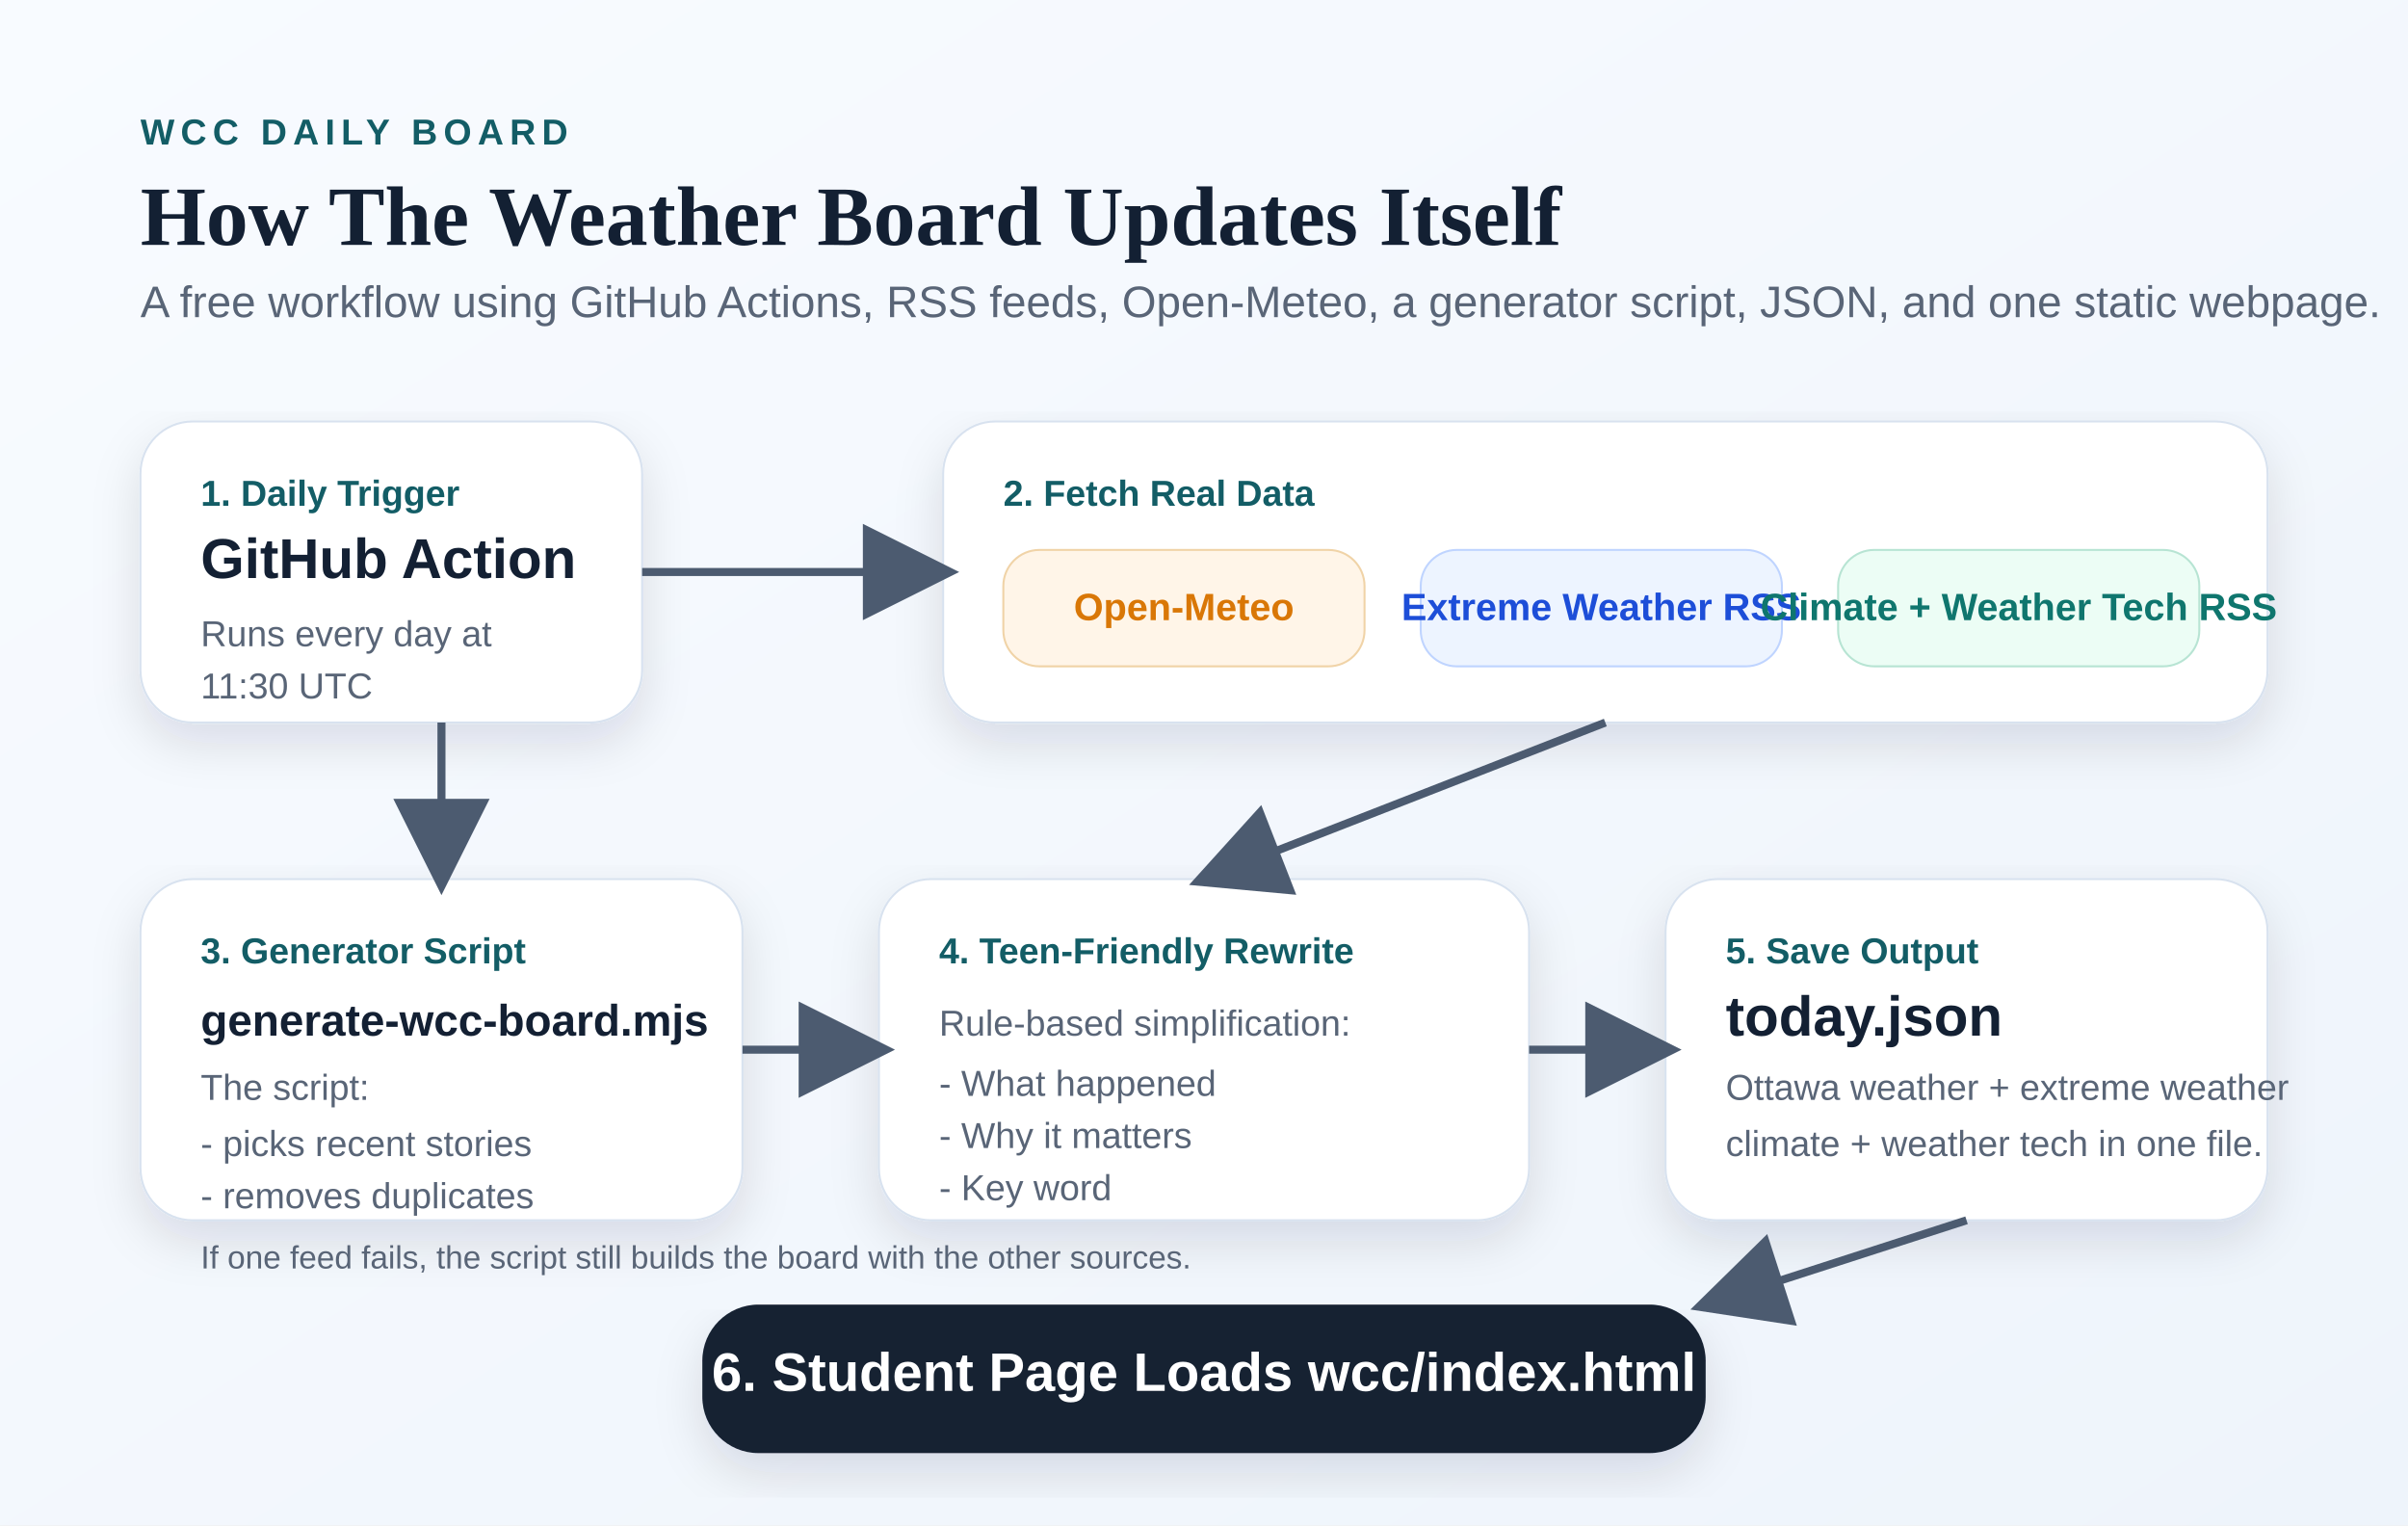
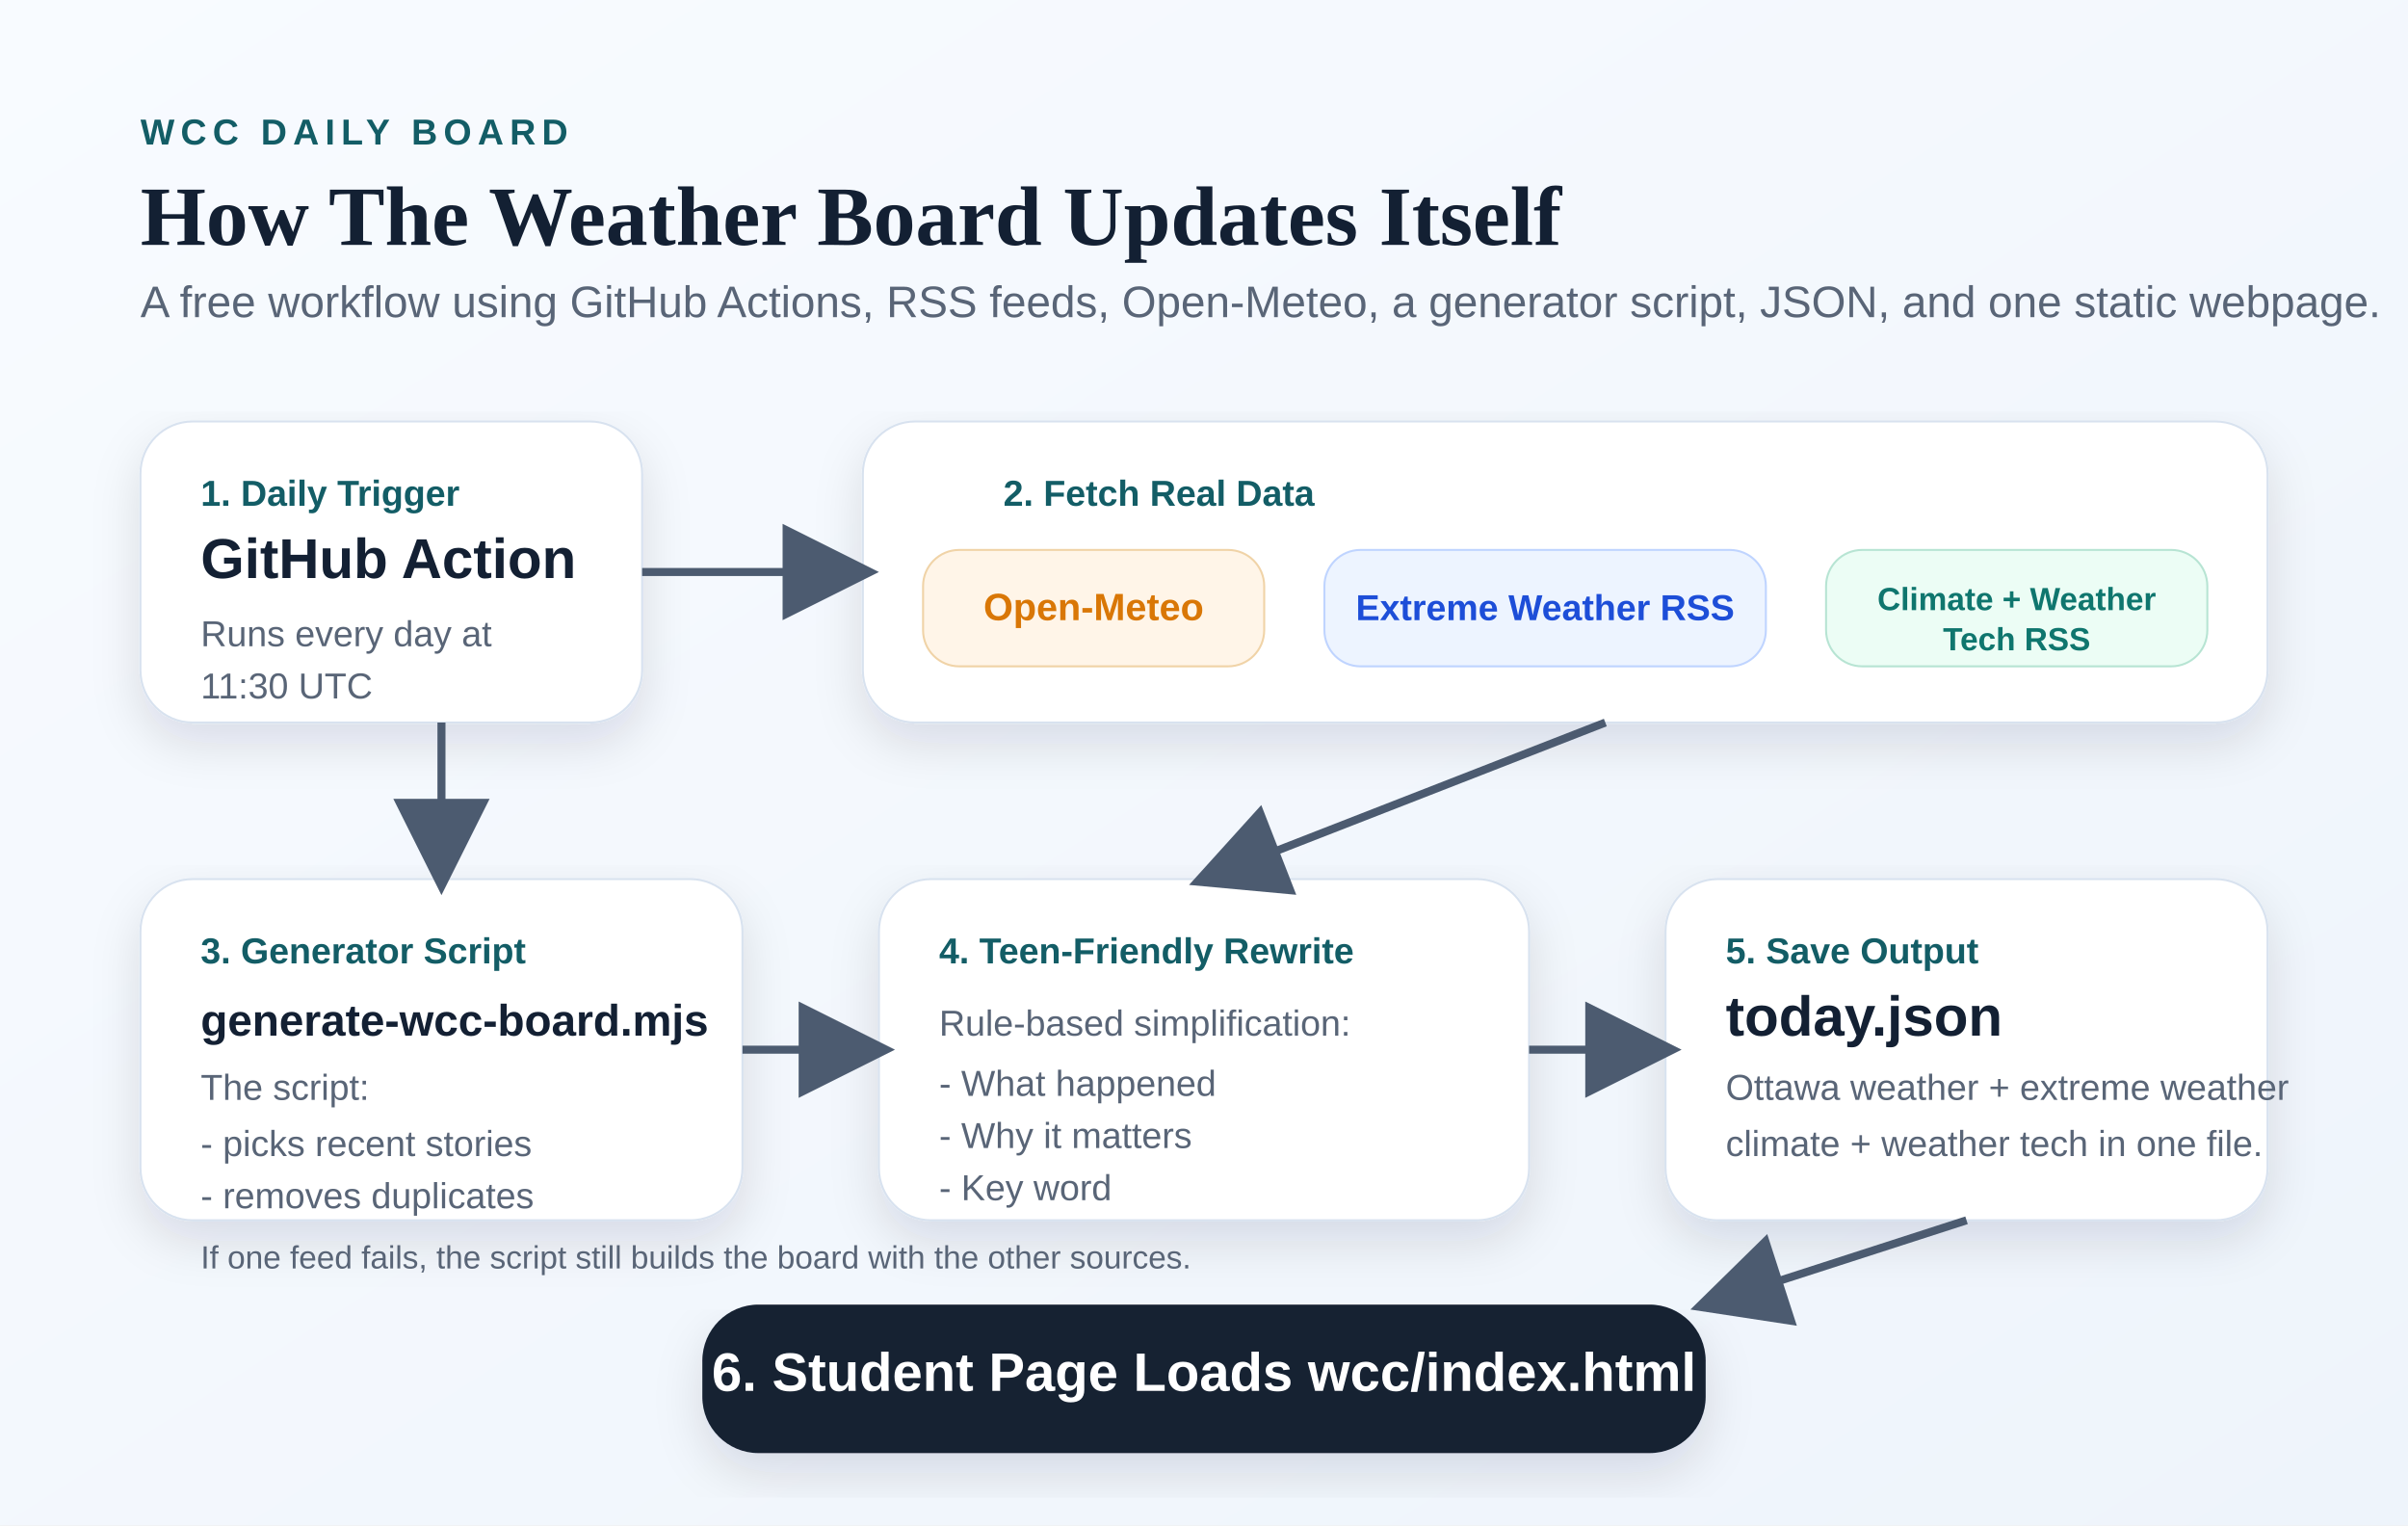
<svg xmlns="http://www.w3.org/2000/svg" width="1200" height="760" viewBox="0 0 1200 760" role="img" aria-labelledby="title desc">
  <defs>
    <linearGradient id="bg" x1="0" y1="0" x2="1" y2="1">
      <stop offset="0%" stop-color="#f8fbff" />
      <stop offset="100%" stop-color="#eef4fb" />
    </linearGradient>
    <filter id="shadow" x="-10%" y="-10%" width="120%" height="140%">
      <feDropShadow dx="0" dy="10" stdDeviation="12" flood-color="#132033" flood-opacity="0.12" />
    </filter>
    <marker id="arrow" markerWidth="12" markerHeight="12" refX="10" refY="6" orient="auto">
      <path d="M0,0 L12,6 L0,12 Z" fill="#4c5b70" />
    </marker>
  </defs>
  <rect width="1200" height="760" fill="url(#bg)" />
  <text x="70" y="72" font-family="Trebuchet MS, Arial, sans-serif" font-size="18" font-weight="700" letter-spacing="3" fill="#135d66">WCC DAILY BOARD</text>
  <text x="70" y="122" font-family="Georgia, 'Times New Roman', serif" font-size="42" font-weight="700" fill="#132033">How The Weather Board Updates Itself</text>
  <text x="70" y="158" font-family="Trebuchet MS, Arial, sans-serif" font-size="22" fill="#596577">A free workflow using GitHub Actions, RSS feeds, Open-Meteo, a generator script, JSON, and one static webpage.</text>
  <rect x="70" y="210" rx="26" ry="26" width="250" height="150" fill="#ffffff" stroke="#d8e2ef" filter="url(#shadow)" />
  <text x="100" y="252" font-family="Trebuchet MS, Arial, sans-serif" font-size="18" font-weight="700" fill="#135d66">1. Daily Trigger</text>
  <text x="100" y="288" font-family="Trebuchet MS, Arial, sans-serif" font-size="28" font-weight="700" fill="#132033">GitHub Action</text>
  <text x="100" y="322" font-family="Trebuchet MS, Arial, sans-serif" font-size="18" fill="#596577">Runs every day at</text>
  <text x="100" y="348" font-family="Trebuchet MS, Arial, sans-serif" font-size="18" fill="#596577">11:30 UTC</text>
-   <rect x="470" y="210" rx="26" ry="26" width="660" height="150" fill="#ffffff" stroke="#d8e2ef" filter="url(#shadow)" />
+   <rect x="430" y="210" rx="26" ry="26" width="700" height="150" fill="#ffffff" stroke="#d8e2ef" filter="url(#shadow)" />
  <text x="500" y="252" font-family="Trebuchet MS, Arial, sans-serif" font-size="18" font-weight="700" fill="#135d66">2. Fetch Real Data</text>
-   <rect x="500" y="274" rx="18" ry="18" width="180" height="58" fill="#fff5e8" stroke="#f0d3a7" />
-   <text x="590" y="309" text-anchor="middle" font-family="Trebuchet MS, Arial, sans-serif" font-size="19" font-weight="700" fill="#d97706">Open-Meteo</text>
-   <rect x="708" y="274" rx="18" ry="18" width="180" height="58" fill="#edf4ff" stroke="#bfd4ff" />
-   <text x="798" y="309" text-anchor="middle" font-family="Trebuchet MS, Arial, sans-serif" font-size="19" font-weight="700" fill="#1d4ed8">Extreme Weather RSS</text>
-   <rect x="916" y="274" rx="18" ry="18" width="180" height="58" fill="#ecfdf5" stroke="#b7e4d3" />
-   <text x="1006" y="309" text-anchor="middle" font-family="Trebuchet MS, Arial, sans-serif" font-size="19" font-weight="700" fill="#0f766e">Climate + Weather Tech RSS</text>
+   <rect x="460" y="274" rx="18" ry="18" width="170" height="58" fill="#fff5e8" stroke="#f0d3a7" />
+   <text x="545" y="309" text-anchor="middle" font-family="Trebuchet MS, Arial, sans-serif" font-size="19" font-weight="700" fill="#d97706">Open-Meteo</text>
+   <rect x="660" y="274" rx="18" ry="18" width="220" height="58" fill="#edf4ff" stroke="#bfd4ff" />
+   <text x="770" y="309" text-anchor="middle" font-family="Trebuchet MS, Arial, sans-serif" font-size="18" font-weight="700" fill="#1d4ed8">Extreme Weather RSS</text>
+   <rect x="910" y="274" rx="18" ry="18" width="190" height="58" fill="#ecfdf5" stroke="#b7e4d3" />
+   <text x="1005" y="304" text-anchor="middle" font-family="Trebuchet MS, Arial, sans-serif" font-size="16" font-weight="700" fill="#0f766e">Climate + Weather</text>
+   <text x="1005" y="324" text-anchor="middle" font-family="Trebuchet MS, Arial, sans-serif" font-size="16" font-weight="700" fill="#0f766e">Tech RSS</text>
  <rect x="70" y="438" rx="26" ry="26" width="300" height="170" fill="#ffffff" stroke="#d8e2ef" filter="url(#shadow)" />
  <text x="100" y="480" font-family="Trebuchet MS, Arial, sans-serif" font-size="18" font-weight="700" fill="#135d66">3. Generator Script</text>
  <text x="100" y="516" font-family="Trebuchet MS, Arial, sans-serif" font-size="22" font-weight="700" fill="#132033">generate-wcc-board.mjs</text>
  <text x="100" y="548" font-family="Trebuchet MS, Arial, sans-serif" font-size="18" fill="#596577">The script:</text>
  <text x="100" y="576" font-family="Trebuchet MS, Arial, sans-serif" font-size="18" fill="#596577">- picks recent stories</text>
  <text x="100" y="602" font-family="Trebuchet MS, Arial, sans-serif" font-size="18" fill="#596577">- removes duplicates</text>
  <rect x="438" y="438" rx="26" ry="26" width="324" height="170" fill="#ffffff" stroke="#d8e2ef" filter="url(#shadow)" />
  <text x="468" y="480" font-family="Trebuchet MS, Arial, sans-serif" font-size="18" font-weight="700" fill="#135d66">4. Teen-Friendly Rewrite</text>
  <text x="468" y="516" font-family="Trebuchet MS, Arial, sans-serif" font-size="18" fill="#596577">Rule-based simplification:</text>
  <text x="468" y="546" font-family="Trebuchet MS, Arial, sans-serif" font-size="18" fill="#596577">- What happened</text>
  <text x="468" y="572" font-family="Trebuchet MS, Arial, sans-serif" font-size="18" fill="#596577">- Why it matters</text>
  <text x="468" y="598" font-family="Trebuchet MS, Arial, sans-serif" font-size="18" fill="#596577">- Key word</text>
  <rect x="830" y="438" rx="26" ry="26" width="300" height="170" fill="#ffffff" stroke="#d8e2ef" filter="url(#shadow)" />
  <text x="860" y="480" font-family="Trebuchet MS, Arial, sans-serif" font-size="18" font-weight="700" fill="#135d66">5. Save Output</text>
  <text x="860" y="516" font-family="Trebuchet MS, Arial, sans-serif" font-size="28" font-weight="700" fill="#132033">today.json</text>
  <text x="860" y="548" font-family="Trebuchet MS, Arial, sans-serif" font-size="18" fill="#596577">Ottawa weather + extreme weather</text>
  <text x="860" y="576" font-family="Trebuchet MS, Arial, sans-serif" font-size="18" fill="#596577">climate + weather tech in one file.</text>
  <rect x="350" y="650" rx="28" ry="28" width="500" height="74" fill="#132033" filter="url(#shadow)" />
  <text x="600" y="693" text-anchor="middle" font-family="Trebuchet MS, Arial, sans-serif" font-size="27" font-weight="700" fill="#ffffff">6. Student Page Loads wcc/index.html</text>
-   <line x1="320" y1="285" x2="470" y2="285" stroke="#4c5b70" stroke-width="4" marker-end="url(#arrow)" />
+   <line x1="320" y1="285" x2="430" y2="285" stroke="#4c5b70" stroke-width="4" marker-end="url(#arrow)" />
  <line x1="220" y1="360" x2="220" y2="438" stroke="#4c5b70" stroke-width="4" marker-end="url(#arrow)" />
  <line x1="800" y1="360" x2="600" y2="438" stroke="#4c5b70" stroke-width="4" marker-end="url(#arrow)" />
  <line x1="370" y1="523" x2="438" y2="523" stroke="#4c5b70" stroke-width="4" marker-end="url(#arrow)" />
  <line x1="762" y1="523" x2="830" y2="523" stroke="#4c5b70" stroke-width="4" marker-end="url(#arrow)" />
  <line x1="980" y1="608" x2="850" y2="650" stroke="#4c5b70" stroke-width="4" marker-end="url(#arrow)" />
  <text x="100" y="632" font-family="Trebuchet MS, Arial, sans-serif" font-size="16" fill="#596577">If one feed fails, the script still builds the board with the other sources.</text>
</svg>
